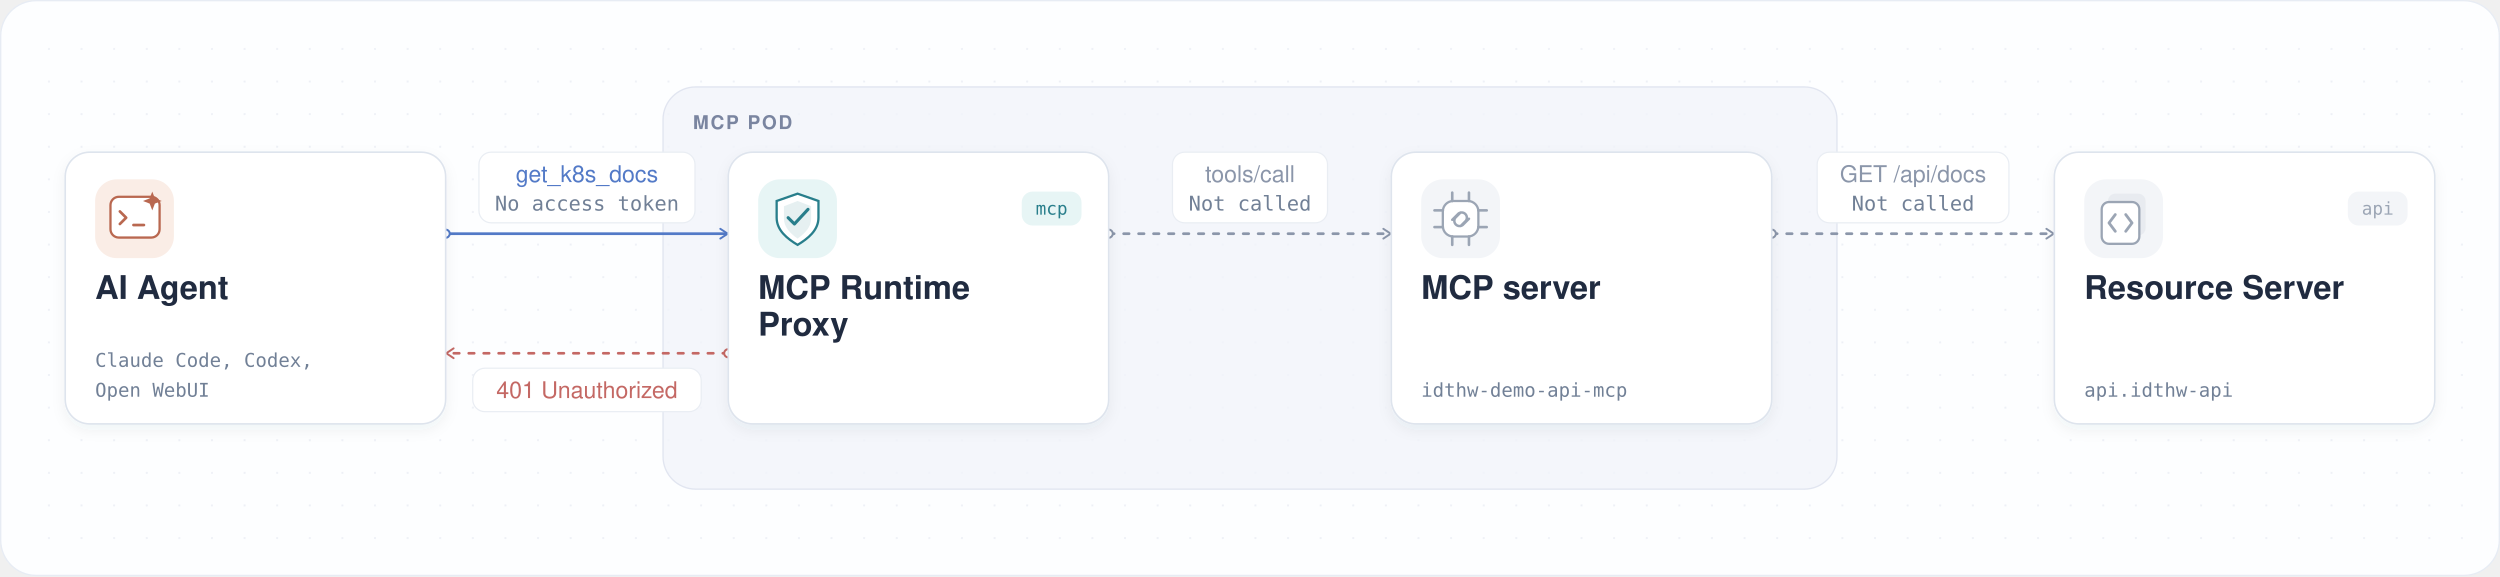
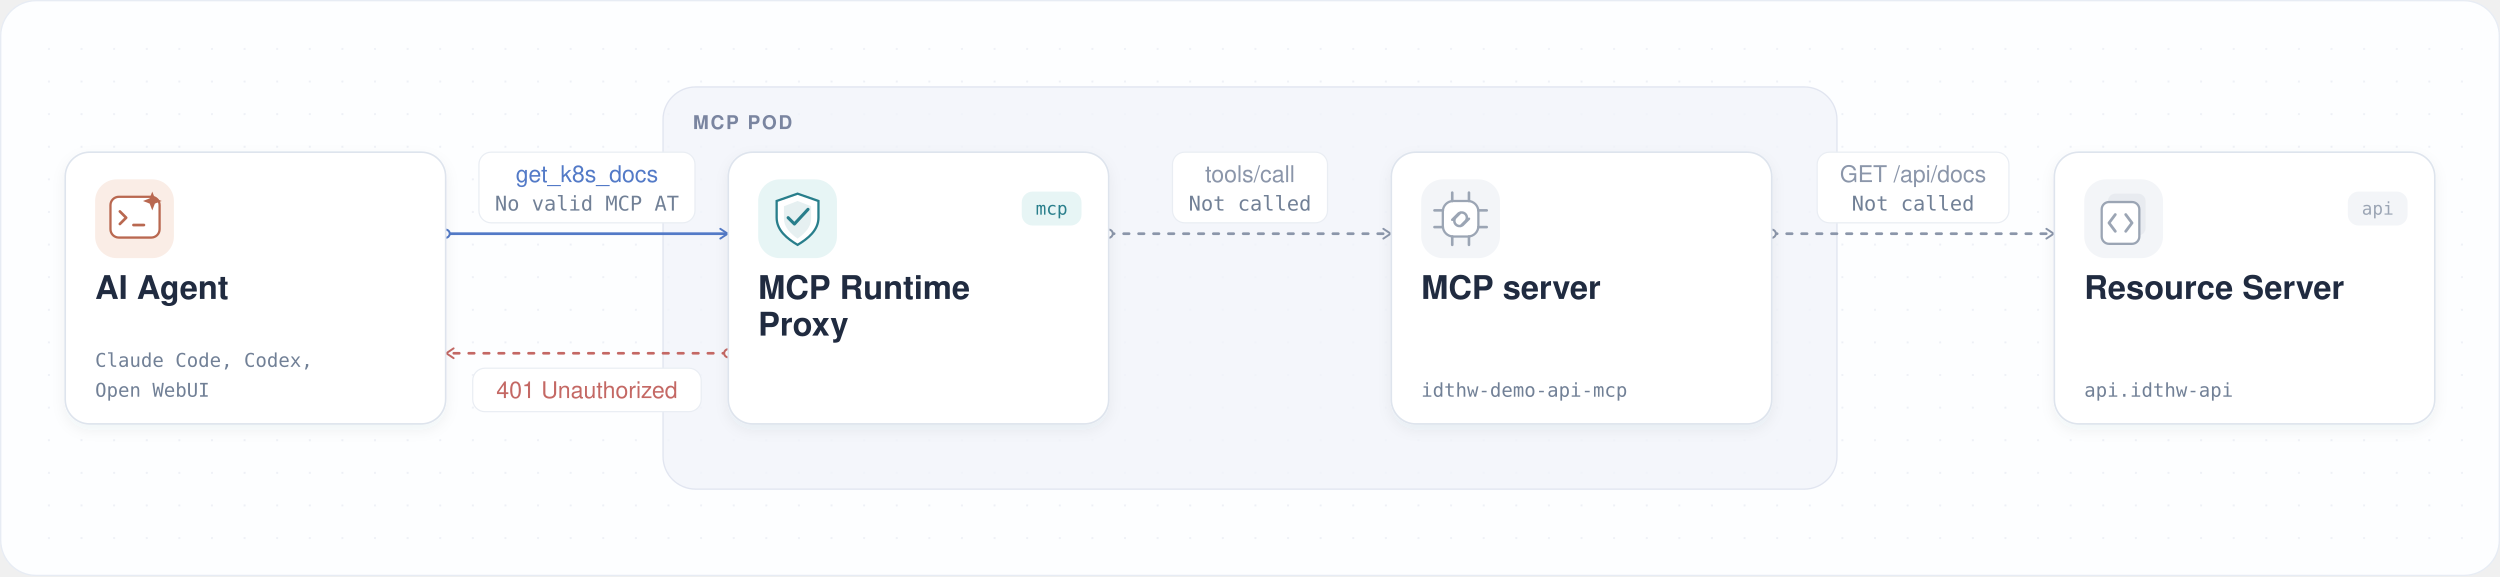
<svg xmlns="http://www.w3.org/2000/svg" width="1840" height="424" viewBox="0 0 1840 424" role="img" aria-labelledby="title desc">
  <defs>
    <marker id="arrow-blue" viewBox="0 0 10 10" refX="8.5" refY="5" markerWidth="9" markerHeight="9" markerUnits="userSpaceOnUse" orient="auto">
      <path d="m2 1 6 4-6 4" fill="none" stroke="#537AC7" stroke-width="1.6" stroke-linecap="round" stroke-linejoin="round" />
    </marker>
    <marker id="arrow-green" viewBox="0 0 10 10" refX="8.5" refY="5" markerWidth="9" markerHeight="9" markerUnits="userSpaceOnUse" orient="auto">
      <path d="m2 1 6 4-6 4" fill="none" stroke="#428B76" stroke-width="1.6" stroke-linecap="round" stroke-linejoin="round" />
    </marker>
    <marker id="arrow-red" viewBox="0 0 10 10" refX="8.5" refY="5" markerWidth="9" markerHeight="9" markerUnits="userSpaceOnUse" orient="auto">
      <path d="m2 1 6 4-6 4" fill="none" stroke="#C46864" stroke-width="1.6" stroke-linecap="round" stroke-linejoin="round" />
    </marker>
    <marker id="arrow-gray" viewBox="0 0 10 10" refX="8.5" refY="5" markerWidth="9" markerHeight="9" markerUnits="userSpaceOnUse" orient="auto">
      <path d="m2 1 6 4-6 4" fill="none" stroke="#8B96AA" stroke-width="1.6" stroke-linecap="round" stroke-linejoin="round" />
    </marker>
    <marker id="arrow-purple" viewBox="0 0 10 10" refX="8.5" refY="5" markerWidth="9" markerHeight="9" markerUnits="userSpaceOnUse" orient="auto">
      <path d="m2 1 6 4-6 4" fill="none" stroke="#8770B1" stroke-width="1.6" stroke-linecap="round" stroke-linejoin="round" />
    </marker>
    <g id="access-token-key" transform="rotate(42 22 22)">
      <path d="M19 15h6v12h5v5h-5v8h-6Z" fill="currentColor" />
      <circle cx="22" cy="10" r="9" fill="currentColor" />
      <circle cx="22" cy="9" r="3.2" fill="white" />
      <path d="M16 8a6 6 0 0 1 9-3M20.5 20v15" fill="none" stroke="white" stroke-opacity=".48" stroke-width="1.4" stroke-linecap="round" />
    </g>
    <filter id="card-shadow" x="-12%" y="-18%" width="124%" height="148%">
      <feDropShadow dx="0" dy="4" stdDeviation="5" flood-color="#253B68" flood-opacity=".055" />
    </filter>
    <pattern id="grid" width="24" height="24" patternUnits="userSpaceOnUse">
      <circle cx="12" cy="12" r=".7" fill="#C9D2E2" opacity=".38" />
    </pattern>
  </defs>
  <rect x=".5" y=".5" width="1839" height="423" rx="26" fill="#FDFEFF" stroke="#E7ECF4" />
  <rect x="20" y="20" width="1800" height="384" rx="18" fill="url(#grid)" />
  <g font-family="Avenir Next, Avenir, Segoe UI, Helvetica, Arial, sans-serif">
    <rect data-group="MCP POD" x="488" y="64" width="864" height="296" rx="24" fill="#F1F3FA" fill-opacity=".8" stroke="#E1E5F0" stroke-width="1" />
    <text x="510" y="95" fill="#7A85A0" font-size="14" font-weight="600" text-anchor="start" letter-spacing="1.3">MCP POD</text>
    <path d="M328 172 L536 172" fill="none" stroke="#537AC7" stroke-width="2" stroke-linecap="round" stroke-linejoin="round" marker-end="url(#arrow-blue)" />
    <circle cx="328" cy="172" r="3" fill="white" stroke="#537AC7" stroke-width="1.5" />
    <path d="M536 260 L328 260" fill="none" stroke="#C46864" stroke-width="2" stroke-linecap="round" stroke-linejoin="round" stroke-dasharray="4 7" marker-end="url(#arrow-red)" />
    <circle cx="536" cy="260" r="3" fill="white" stroke="#C46864" stroke-width="1.5" />
    <path d="M816 172 L1024 172" fill="none" stroke="#8B96AA" stroke-width="2" stroke-linecap="round" stroke-linejoin="round" stroke-dasharray="4 7" marker-end="url(#arrow-gray)" />
    <circle cx="816" cy="172" r="3" fill="white" stroke="#8B96AA" stroke-width="1.5" />
    <path d="M1304 172 L1512 172" fill="none" stroke="#8B96AA" stroke-width="2" stroke-linecap="round" stroke-linejoin="round" stroke-dasharray="4 7" marker-end="url(#arrow-gray)" />
    <circle cx="1304" cy="172" r="3" fill="white" stroke="#8B96AA" stroke-width="1.5" />
    <g data-component="client">
      <rect x="48" y="112" width="280" height="200" rx="18" fill="white" stroke="#DEE4ED" stroke-width="1.2" filter="url(#card-shadow)" />
      <rect x="70" y="132" width="58" height="58" rx="16" fill="#FAEDE6" />
      <g transform="translate(79 141) scale(0.7692308)" color="#B96850">
        <rect x="3" y="5" width="47" height="39" rx="8" fill="white" stroke="currentColor" stroke-width="2.2" />
        <path d="m12 19 6 6-6 6m13 1h10" fill="none" stroke="currentColor" stroke-width="2.6" stroke-linecap="round" stroke-linejoin="round" />
        <path d="m43 0 2.5 6.5L52 9l-6.5 2.5L43 18l-2.5-6.5L34 9l6.5-2.5Z" fill="currentColor" />
      </g>
      <text x="70" y="220" fill="#202B40" font-size="24" font-weight="600" text-anchor="start">AI Agent</text>
      <text x="70" y="270" fill="#718096" font-size="14" font-weight="500" text-anchor="start" font-family="Menlo, Consolas, monospace">Claude Code, Codex,</text>
      <text x="70" y="292" fill="#718096" font-size="14" font-weight="500" text-anchor="start" font-family="Menlo, Consolas, monospace">Open WebUI</text>
    </g>
    <g data-component="proxy">
      <rect x="536" y="112" width="280" height="200" rx="18" fill="white" stroke="#DEE4ED" stroke-width="1.2" filter="url(#card-shadow)" />
      <rect x="558" y="132" width="58" height="58" rx="16" fill="#E7F5F5" />
      <g transform="translate(567 141) scale(0.7692308)" color="#287E8B">
        <path d="m26 2 20 7v16c0 12-10 20-20 26C16 45 6 37 6 25V9Z" fill="white" stroke="currentColor" stroke-width="2.2" />
        <path d="m26 9 13 5v12c0 8-6 14-13 19-7-5-13-11-13-19V14Z" fill="currentColor" opacity=".12" />
        <path d="m17 25 6 6 13-14" fill="none" stroke="currentColor" stroke-width="3" stroke-linecap="round" stroke-linejoin="round" />
      </g>
      <rect x="752" y="141" width="44" height="25" rx="8" fill="#E7F5F5" />
      <text x="774" y="158" fill="#287E8B" font-size="13" font-weight="500" text-anchor="middle" font-family="Menlo, Consolas, monospace">mcp</text>
      <text x="558" y="220" fill="#202B40" font-size="24" font-weight="600" text-anchor="start">MCP Runtime</text>
      <text x="558" y="247" fill="#202B40" font-size="24" font-weight="600" text-anchor="start">Proxy</text>
    </g>
    <g data-component="mcp">
      <rect x="1024" y="112" width="280" height="200" rx="18" fill="white" stroke="#DEE4ED" stroke-width="1.2" filter="url(#card-shadow)" />
      <rect x="1046" y="132" width="58" height="58" rx="16" fill="#F3F5F8" />
      <g transform="translate(1055 141) scale(0.7692308)" color="#9BA5B4">
        <rect x="9" y="9" width="34" height="34" rx="10" fill="white" stroke="currentColor" stroke-width="2.2" />
        <path d="M18 1v8m16-8v8M18 43v8m16-8v8M1 18h8m-8 16h8m34-16h8m-8 16h8" stroke="currentColor" stroke-width="2.5" stroke-linecap="round" />
        <path d="m18 27 6-6a5 5 0 0 1 7 7l-5 5m8-7-6 6a5 5 0 0 1-7-7l5-5" fill="none" stroke="currentColor" stroke-width="2.4" stroke-linecap="round" />
      </g>
      <text x="1046" y="220" fill="#202B40" font-size="24" font-weight="600" text-anchor="start">MCP server</text>
      <text x="1046" y="292" fill="#718096" font-size="14" font-weight="500" text-anchor="start" font-family="Menlo, Consolas, monospace">idthw-demo-api-mcp</text>
    </g>
    <g data-component="api">
      <rect x="1512" y="112" width="280" height="200" rx="18" fill="white" stroke="#DEE4ED" stroke-width="1.2" filter="url(#card-shadow)" />
      <rect x="1534" y="132" width="58" height="58" rx="16" fill="#F3F5F8" />
      <g transform="translate(1543 141) scale(0.7692308)" color="#9BA5B4">
        <rect x="11" y="2" width="36" height="40" rx="7" fill="currentColor" opacity=".12" />
        <rect x="5" y="10" width="36" height="40" rx="7" fill="white" stroke="currentColor" stroke-width="2.2" />
        <path d="m18 22-6 8 6 8m10-16 6 8-6 8" fill="none" stroke="currentColor" stroke-width="2.7" stroke-linecap="round" stroke-linejoin="round" />
      </g>
      <rect x="1728" y="141" width="44" height="25" rx="8" fill="#F3F5F8" />
      <text x="1750" y="158" fill="#9BA5B4" font-size="13" font-weight="500" text-anchor="middle" font-family="Menlo, Consolas, monospace">api</text>
      <text x="1534" y="220" fill="#202B40" font-size="24" font-weight="600" text-anchor="start">Resource Server</text>
      <text x="1534" y="292" fill="#718096" font-size="14" font-weight="500" text-anchor="start" font-family="Menlo, Consolas, monospace">api.idthw-api</text>
    </g>
    <g>
      <rect x="352.5" y="112" width="159" height="52" rx="9" fill="#FFFFFF" stroke="#E9EDF3" stroke-width=".9" />
      <text x="432" y="134" fill="#537AC7" font-size="17" font-weight="500" text-anchor="middle">get_k8s_docs</text>
-       <text x="432" y="155" fill="#718096" font-size="15" font-weight="500" text-anchor="middle" font-family="Menlo, Consolas, monospace">No access token</text>
+       <text x="432" y="155" fill="#718096" font-size="15" font-weight="500" text-anchor="middle" font-family="Menlo, Consolas, monospace">No valid MCP AT</text>
    </g>
    <g>
      <rect x="347.92" y="271" width="168.16" height="32" rx="9" fill="#FFFFFF" stroke="#E9EDF3" stroke-width=".9" />
      <text x="432" y="293" fill="#C46864" font-size="17" font-weight="500" text-anchor="middle">401 Unauthorized</text>
    </g>
    <g>
      <rect x="862.95" y="112" width="114.1" height="52" rx="9" fill="#FFFFFF" stroke="#E9EDF3" stroke-width=".9" />
      <text x="920" y="134" fill="#8B96AA" font-size="17" font-weight="500" text-anchor="middle">tools/call</text>
      <text x="920" y="155" fill="#718096" font-size="15" font-weight="500" text-anchor="middle" font-family="Menlo, Consolas, monospace">Not called</text>
    </g>
    <g>
      <rect x="1337.435" y="112" width="141.13" height="52" rx="9" fill="#FFFFFF" stroke="#E9EDF3" stroke-width=".9" />
      <text x="1408" y="134" fill="#8B96AA" font-size="17" font-weight="500" text-anchor="middle">GET /api/docs</text>
      <text x="1408" y="155" fill="#718096" font-size="15" font-weight="500" text-anchor="middle" font-family="Menlo, Consolas, monospace">Not called</text>
    </g>
  </g>
</svg>
